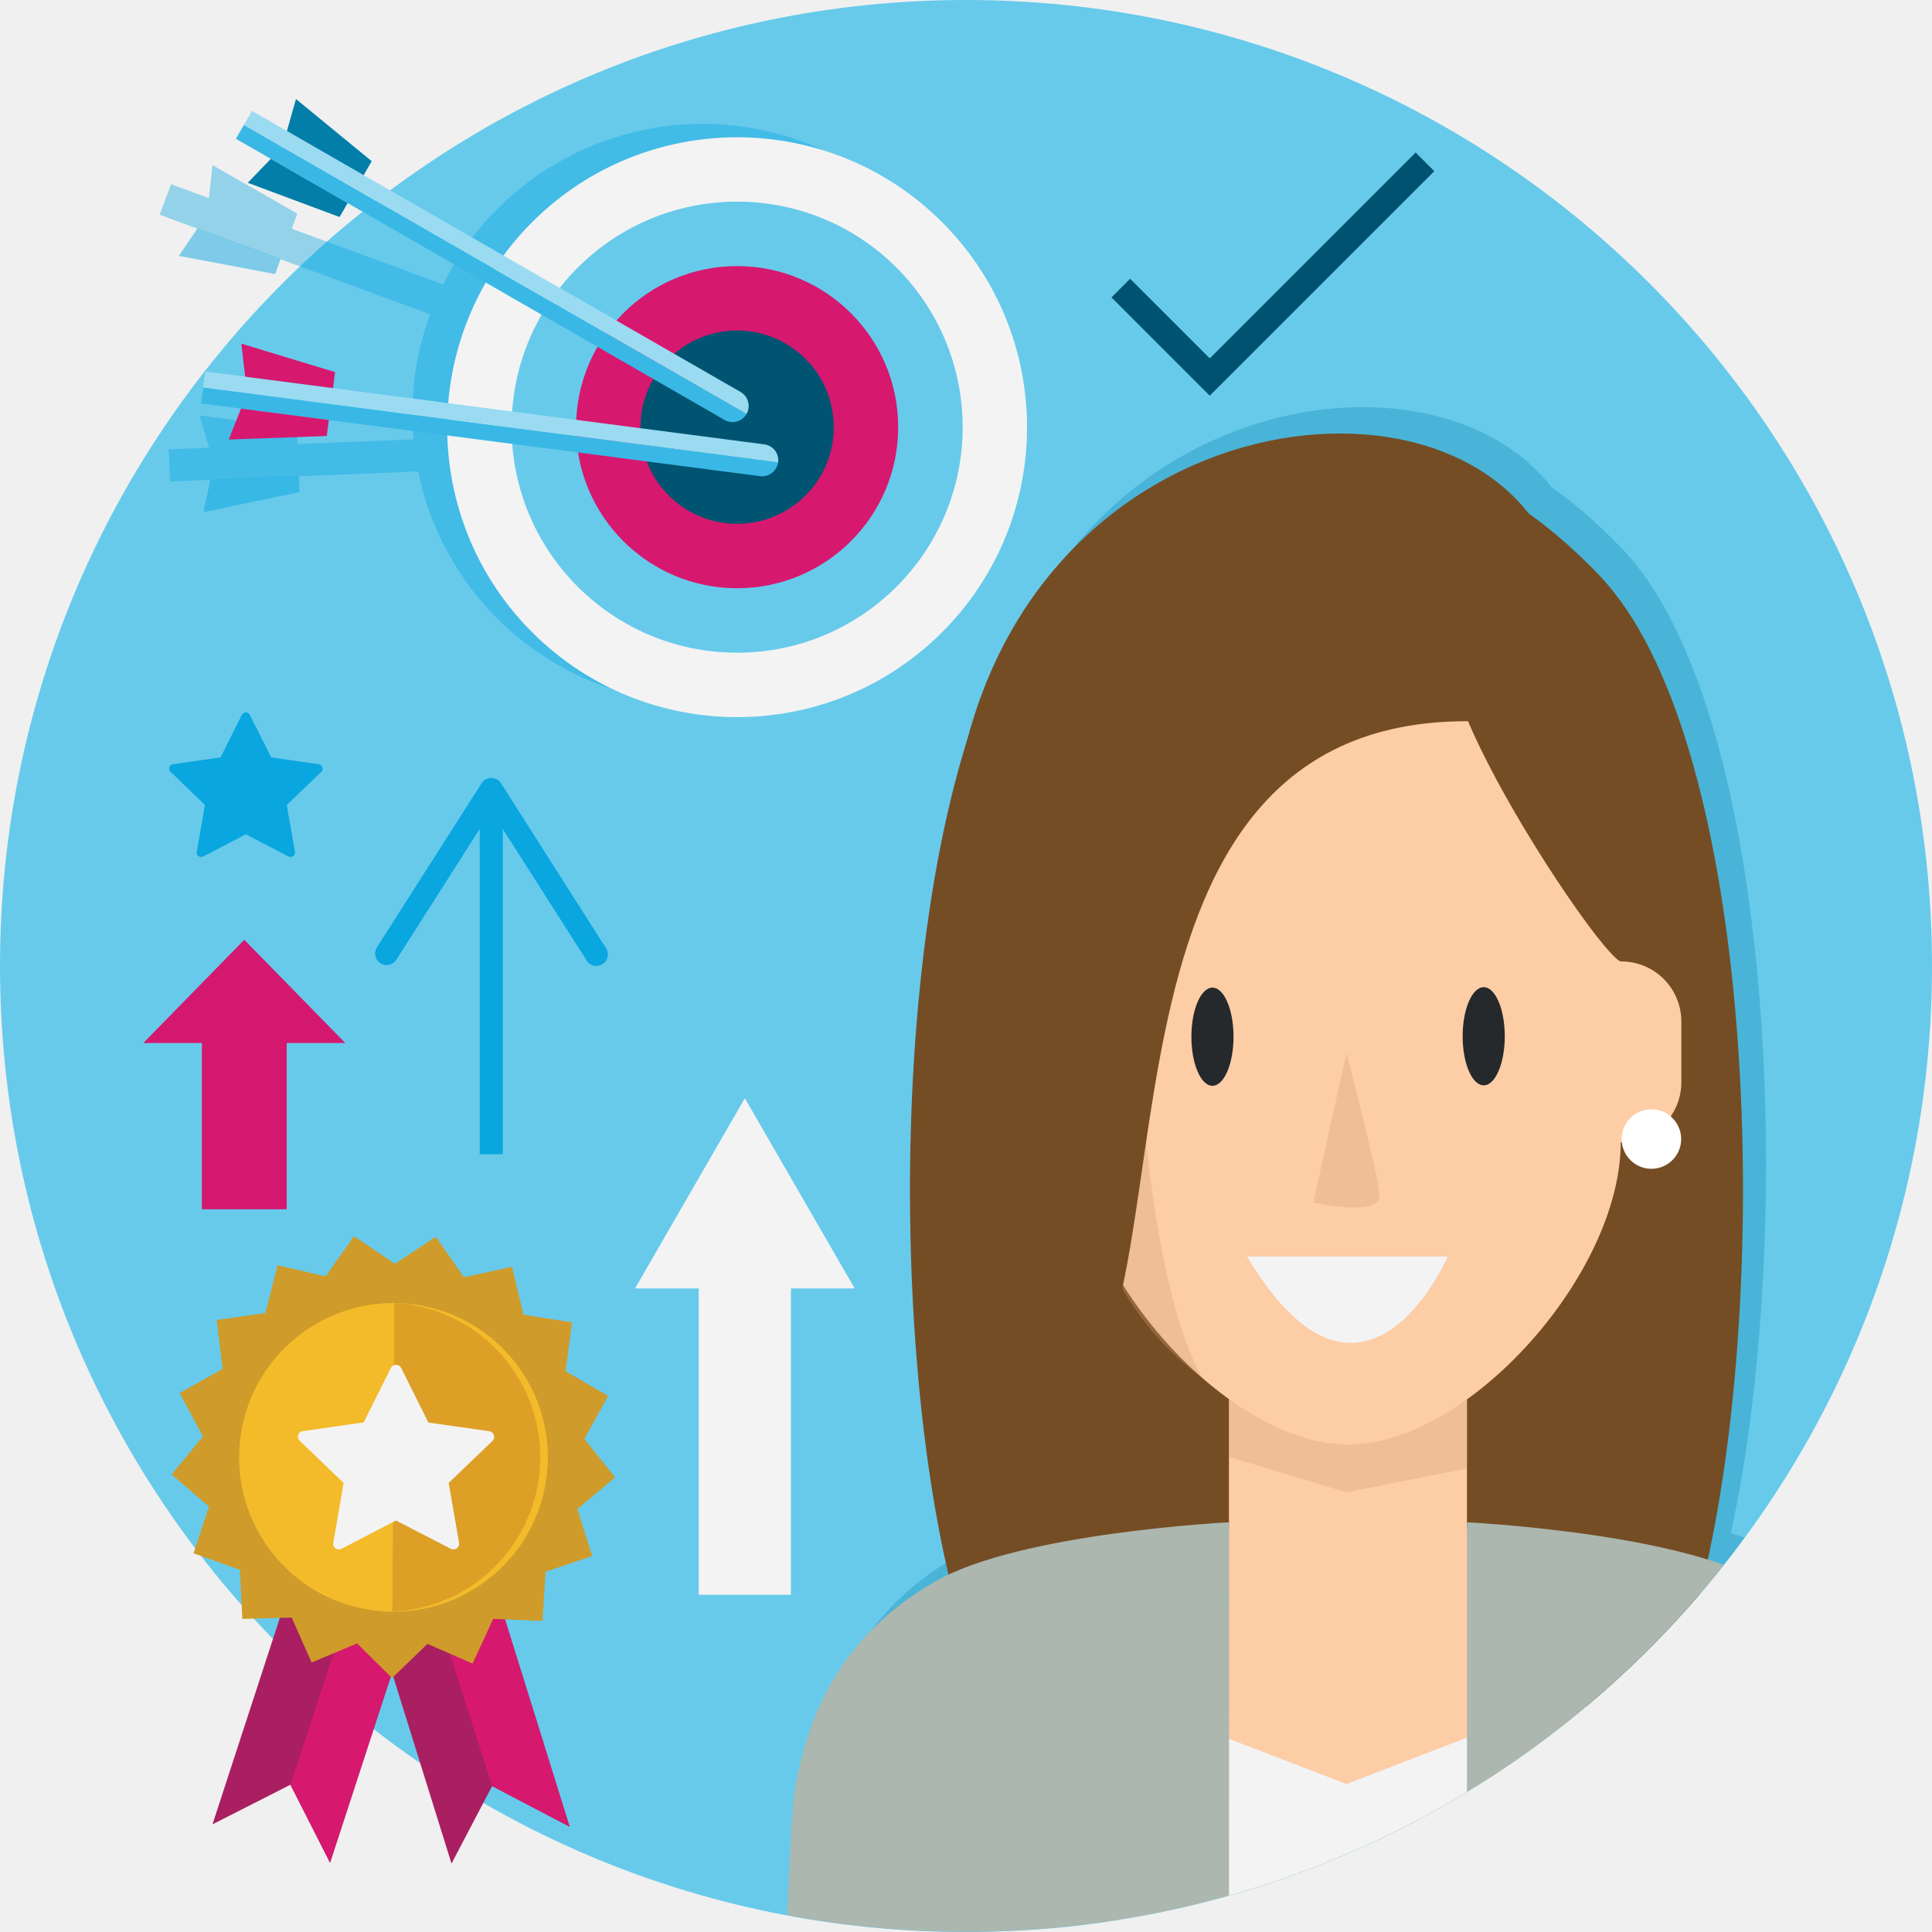
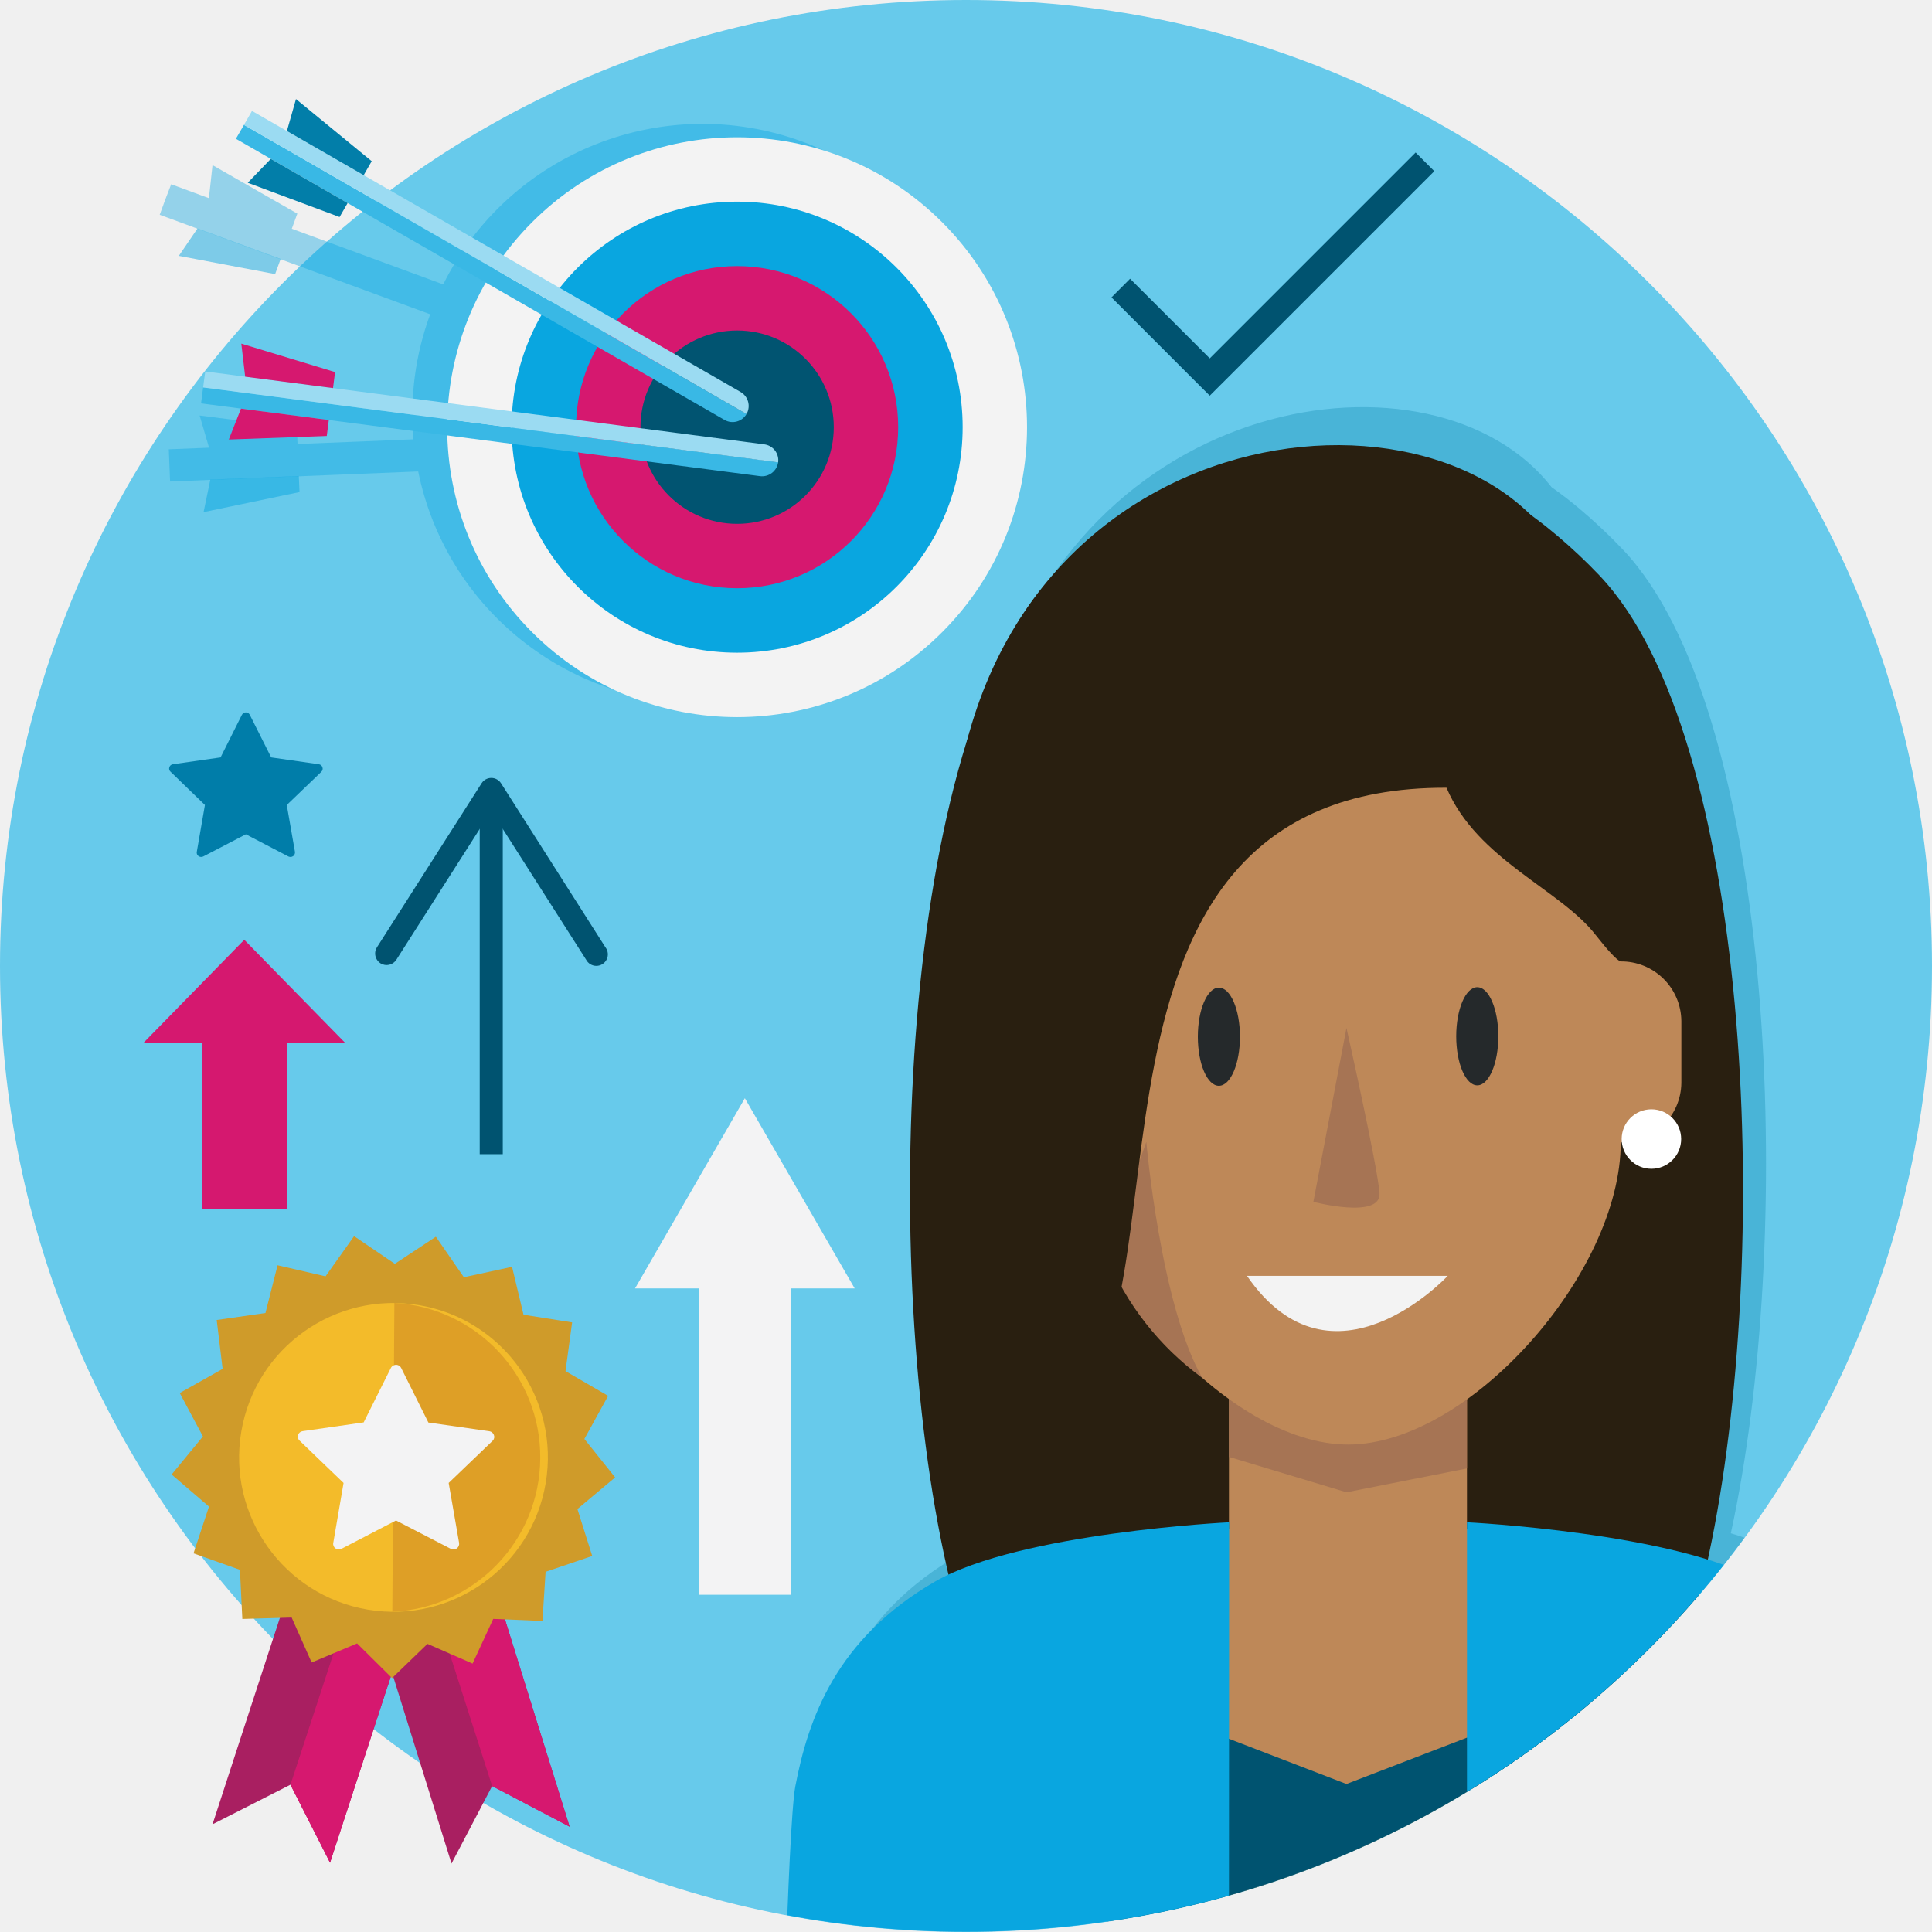
<svg xmlns="http://www.w3.org/2000/svg" viewBox="0 0 300 300">
  <defs>
-     <style>.a,.v{fill:none;}.b{fill:#67caeb;}.c,.d,.w{fill:#09a6e0;}.c{opacity:0.4;}.d{opacity:0.5;}.e{fill:#f3f3f3;}.f{fill:#68caeb;}.g{fill:#d6186f;}.h{fill:#015471;}.i{fill:#39b8e5;}.j{fill:#9bdbf2;}.k,.m{fill:#027ea9;}.l{clip-path:url(#a);}.m{opacity:0.3;}.n{fill:#754d25;}.o{fill:#fdcda6;}.p{fill:#d09f76;opacity:0.33;}.q{fill:#f3f3f4;}.r{fill:#abb7af;}.s{fill:#fff;}.t{fill:#25292b;}.u{fill:#005370;}.v{stroke:#09a6e0;stroke-miterlimit:10;stroke-width:3.58px;}.x{fill:#d5186f;}.y{fill:#a91f61;}.z{fill:#cf9b2a;}.aa{fill:#f3bb2a;}.ab{fill:#de9f26;}.ac{opacity:0.44;}</style>
+     <style>.a,.t{fill:none;}.b{fill:#67caeb;}.c,.d,.f{fill:#09a6e0;}.c{opacity:0.4;}.d{opacity:0.5;}.e{fill:#f3f3f3;}.g{fill:#d6186f;}.h{fill:#015471;}.i{fill:#39b8e5;}.j{fill:#9bdbf2;}.k,.m{fill:#027ea9;}.l{clip-path:url(#a);}.m{opacity:0.3;}.n{fill:#291f10;}.o{fill:#be8858;}.p{fill:#a67454;}.q{fill:#005370;}.r{fill:#fff;}.s{fill:#25292b;}.t{stroke:#005370;stroke-miterlimit:10;stroke-width:3.58px;}.u{fill:#d5186f;}.v{fill:#f3f3f4;}.w{fill:#a91f61;}.x{fill:#cf9b2a;}.y{fill:#f3bb2a;}.z{fill:#de9f26;}.aa{fill:#007da9;}.ab{opacity:0.44;}</style>
    <clipPath id="a">
      <circle class="a" cx="150" cy="149.96" r="150" />
    </clipPath>
  </defs>
  <circle class="b" cx="150" cy="150" r="150" />
  <path class="c" d="M124.61,22A45,45,0,0,0,68.82,44.16L45.31,35.52l.86-2.35L33,25.64l-.56,5.13-5.86-2.16L25.66,31l-.86,2.35,42,15.45a44.81,44.81,0,0,0-2.6,19.42l-18,.73-.1-2.5L31,64.52l1.46,5-6.25.25.1,2.5.1,2.5,38.53-1.56A45,45,0,1,0,124.61,22Z" />
  <polygon class="d" points="43.58 40.21 30.67 35.47 27.77 39.73 42.72 42.56 43.58 40.21" />
  <polygon class="d" points="32.66 74.47 31.61 79.52 46.51 76.41 46.4 73.91 32.66 74.47" />
  <circle class="e" cx="114.46" cy="66.33" r="45.02" transform="translate(-13.38 100.37) rotate(-45)" />
  <circle class="f" cx="114.46" cy="66.33" r="35.02" />
  <circle class="g" cx="114.46" cy="66.33" r="25.01" />
  <circle class="h" cx="114.46" cy="66.33" r="15.01" />
  <path class="i" d="M115.92,64.29h0a2.5,2.5,0,0,1-3.41.92L36.63,21.55l1.25-2.16h0Z" />
  <path class="j" d="M37.88,19.39l1.25-2.17L115,60.87a2.51,2.51,0,0,1,.92,3.42Z" />
  <path class="i" d="M120.83,71.78h0a2.52,2.52,0,0,1-2.8,2.16L31.22,62.64l.32-2.48h0Z" />
  <path class="j" d="M31.54,60.16l.33-2.48L118.67,69a2.49,2.49,0,0,1,2.16,2.8Z" />
  <polygon class="k" points="57.72 25.03 45.96 15.38 44.55 20.34 56.47 27.2 57.72 25.03" />
  <polygon class="k" points="53.98 31.53 42.05 24.67 38.47 28.38 52.73 33.7 53.98 31.53" />
  <polygon class="g" points="52.03 57.78 37.47 53.36 38.07 58.49 51.71 60.26 52.03 57.78" />
  <polygon class="g" points="51.06 65.22 37.42 63.45 35.53 68.25 50.74 67.7 51.06 65.22" />
  <g class="l">
    <path class="m" d="M298.74,273.34c-2-10.51-6.33-22.94-21.7-31.82a41.12,41.12,0,0,0-8.28-3.43c9.88-45.24,7.13-122.64-14.51-150.13-.76-1-1.56-1.9-2.37-2.75a83.61,83.61,0,0,0-6.49-6.11c-1.42-1.2-2.91-2.36-4.46-3.45-18.13-23.3-73.67-15-87,34.78-11.41,35.83-11.4,93.15-3.24,129.09.06.31.13.6.21.9-.75.35-1.47.71-2.13,1.1C133.36,250.4,129,262.83,127,273.34c-.58,3.05-1,11.17-1.25,21.43H300C299.71,284.51,299.31,276.39,298.74,273.34Z" />
    <path class="n" d="M264.88,243.56c-.07.42-.16.78-.25,1.16-.93,3.95-2,7.63-3.08,11-1.94,5.78-4,10.56-6.64,14.15a19.23,19.23,0,0,1-4.09,4.24,17.62,17.62,0,0,1-11,3.36H172.16a17.54,17.54,0,0,1-11.4-3.65,19.81,19.81,0,0,1-3.72-3.95c-2.63-3.59-4.69-8.37-6.63-14.15-1.12-3.36-2.16-7-3.08-11-.09-.38-.18-.74-.26-1.12-10.6-46.67-7.44-129.39,16.59-154.31,9.86-10.22,22.06-19.21,42.32-19.21,16.06,0,27.06,5.65,35.83,13.1a83.61,83.61,0,0,1,6.49,6.11c.81.85,1.61,1.78,2.37,2.75C272.53,119.81,275.12,198.52,264.88,243.56Z" />
    <polygon class="o" points="237.03 241.19 227.79 237.37 227.79 213.8 190.83 213.8 190.83 237.37 181.59 241.19 190.83 297.67 227.79 297.67 237.03 241.19" />
    <polygon class="p" points="190.83 213.96 190.83 226.22 209.08 231.72 227.79 228.02 227.79 213.96 190.83 213.96" />
    <polygon class="q" points="246.32 298.85 246.32 262.69 209.08 277.02 171.84 262.69 171.84 298.85 246.32 298.85" />
-     <path class="r" d="M227.79,298.85H296.4c-.27-10.26-.67-18.38-1.24-21.43-2-10.51-6.33-22.94-21.7-31.83-13.17-7.61-45.67-9.21-45.67-9.21Z" />
-     <path class="r" d="M190.83,298.85,122,305.27c.28-10.25.91-24.8,1.49-27.85,2-10.51,6.33-22.94,21.69-31.83,13.17-7.61,45.68-9.21,45.68-9.21Z" />
+     <path class="f" d="M227.79,298.85H296.4c-.27-10.26-.67-18.38-1.24-21.43-2-10.51-6.33-22.94-21.7-31.83-13.17-7.61-45.67-9.21-45.67-9.21Z" />
+     <path class="f" d="M190.83,298.85,122,305.27c.28-10.25.91-24.8,1.49-27.85,2-10.51,6.33-22.94,21.69-31.83,13.17-7.61,45.68-9.21,45.68-9.21Z" />
    <path class="o" d="M251.64,149.29V130.07c0-20.41-23.63-46.2-42.33-46.2S167,109.66,167,130.07v19.22a9.32,9.32,0,0,0-9.4,9.24v9.61a9.32,9.32,0,0,0,9.4,9.24c0,20.41,23.63,46.93,42.34,46.93s42.33-26.52,42.33-46.93a9.33,9.33,0,0,0,9.41-9.24v-9.61A9.33,9.33,0,0,0,251.64,149.29Z" />
-     <path class="s" d="M261.05,176.87a4.62,4.62,0,1,1-4.62-4.62A4.62,4.62,0,0,1,261.05,176.87Z" />
-     <circle class="s" cx="162.19" cy="176.87" r="4.62" />
-     <ellipse class="t" cx="188.27" cy="160.98" rx="3.27" ry="7.62" />
-     <ellipse class="t" cx="230.39" cy="160.91" rx="3.27" ry="7.62" />
-     <path class="p" d="M209.08,163.52l-5.14,23.21s10.56,2.37,10.27-1.18S209.08,163.52,209.08,163.52Z" />
-     <path class="e" d="M193.63,195.11h31.18S211.73,225.29,193.63,195.11Z" />
+     <path class="r" d="M261.05,176.87a4.62,4.62,0,1,1-4.62-4.62A4.62,4.62,0,0,1,261.05,176.87Z" />
+     <circle class="r" cx="162.19" cy="176.87" r="4.62" />
+     <ellipse class="s" cx="189.27" cy="160.98" rx="3.27" ry="7.62" />
+     <ellipse class="s" cx="229.39" cy="160.91" rx="3.27" ry="7.62" />
+     <path class="p" d="M209.08,159.62l-5.14,27s10.56,2.76,10.27-1.37S209.08,159.62,209.08,159.62Z" />
+     <path class="e" d="M193.63,198.11h31.18S206.88,217.42,193.63,198.11Z" />
    <path class="p" d="M178,177.31s2.21,25.35,8.69,36.65a44.32,44.32,0,0,1-14.94-19.1Z" />
-     <path class="n" d="M165.22,218.66c-13.36-44.57-22.69-72.22-15.4-102.29C164,58,235.3,54.51,242.52,91.16c1.54,7.8,17.25,19.71,9.12,58.13-.62-.22-2-1.73-3.86-4.1-5.52-7.12-15.06-22-19.83-33.2C165.22,111.8,186.21,204.81,165.22,218.66Z" />
+     <path class="n" d="M165.22,218.66c-13.36-44.57-22.69-72.22-15.4-102.29C164,58,237.75,57.54,245.45,94.1c1.79,8.53,25.13,8.08,6.19,55.19-.62-.22-2-1.73-3.86-4.1-5.52-7.12-18.4-11.67-23.17-22.87C161.87,122.13,186.21,204.81,165.22,218.66Z" />
  </g>
-   <polygon class="u" points="219.82 23.68 187.85 55.65 175.48 43.28 172.59 46.18 184.95 58.55 187.85 61.44 190.75 58.55 222.72 26.58 219.82 23.68" />
-   <line class="v" x1="76.28" y1="125.09" x2="76.28" y2="179.22" />
-   <path class="w" d="M59.08,149.58a1.79,1.79,0,0,0,2.47-.56l14.73-23.11L91,149a1.79,1.79,0,1,0,3-1.92L77.79,121.61a1.79,1.79,0,0,0-3,0L58.53,147.1a1.78,1.78,0,0,0-.28,1A1.83,1.83,0,0,0,59.08,149.58Z" />
-   <polygon class="x" points="53.62 161.96 37.93 145.93 22.25 161.96 31.35 161.96 31.35 187.78 44.52 187.78 44.52 161.96 53.62 161.96" />
-   <polygon class="q" points="115.66 170.53 98.61 200.06 108.5 200.06 108.5 247.63 122.81 247.63 122.81 200.06 132.71 200.06 115.66 170.53" />
-   <polygon class="y" points="63.17 252.74 60.27 261.61 60.27 261.61 60.26 261.61 51.25 289.24 45.1 277.13 33 283.28 37.46 269.59 44.91 246.78 56.39 250.52 63.17 252.74" />
-   <polygon class="y" points="77.02 247 88.45 283.65 76.42 277.34 70.11 289.37 58.68 252.71 77.02 247" />
+   <polygon class="q" points="219.82 23.68 187.85 55.65 175.48 43.28 172.59 46.18 184.95 58.55 187.85 61.44 190.75 58.55 222.72 26.58 219.82 23.68" />
+   <line class="t" x1="76.28" y1="125.09" x2="76.28" y2="179.22" />
+   <path class="q" d="M59.08,149.58a1.79,1.79,0,0,0,2.47-.56l14.73-23.11L91,149a1.79,1.79,0,1,0,3-1.92L77.79,121.61a1.79,1.79,0,0,0-3,0L58.53,147.1a1.78,1.78,0,0,0-.28,1A1.83,1.83,0,0,0,59.08,149.58Z" />
+   <polygon class="u" points="53.62 161.96 37.93 145.93 22.25 161.96 31.35 161.96 31.35 187.78 44.52 187.78 44.52 161.96 53.62 161.96" />
+   <polygon class="v" points="115.66 170.53 98.61 200.06 108.5 200.06 108.5 247.63 122.81 247.63 122.81 200.06 132.71 200.06 115.66 170.53" />
+   <polygon class="w" points="63.17 252.74 60.27 261.61 60.27 261.61 60.26 261.61 51.25 289.24 45.1 277.13 33 283.28 37.46 269.59 44.91 246.78 56.39 250.52 63.17 252.74" />
+   <polygon class="w" points="77.02 247 88.45 283.65 76.42 277.34 70.11 289.37 58.68 252.71 77.02 247" />
  <polyline class="g" points="54.24 249.26 56.39 250.52 63.17 252.74 60.27 261.61 60.27 261.61 60.26 261.61 51.25 289.24 45.1 277.13" />
  <polyline class="g" points="67.63 249.92 77.02 247 88.45 283.65 76.42 277.34" />
-   <polygon class="z" points="95.52 229.41 90.74 223.44 94.43 216.75 87.81 212.91 88.84 205.34 81.29 204.15 79.51 196.71 72.03 198.33 67.68 192.04 61.31 196.25 54.98 191.95 50.55 198.19 43.1 196.47 41.22 203.88 33.65 204.97 34.57 212.56 27.91 216.31 31.51 223.05 26.65 228.96 32.45 233.94 30.05 241.2 37.26 243.76 37.63 251.39 45.29 251.17 48.39 258.15 55.45 255.19 60.88 260.57 66.38 255.26 73.38 258.32 76.59 251.38 84.23 251.7 84.72 244.07 91.96 241.61 89.66 234.32 95.52 229.41" />
-   <circle class="aa" cx="61.1" cy="226.29" r="23.97" transform="translate(-172.21 248.81) rotate(-80.4)" />
-   <path class="ab" d="M61.24,202.32a24,24,0,0,1-.32,47.94" />
-   <path class="q" d="M76.69,222.82a.89.89,0,0,0-.71-.58l-9.46-1.35-4.23-8.48a.88.88,0,0,0-1.2-.38.84.84,0,0,0-.39.38l-4.23,8.46L47,222.23a.87.87,0,0,0-.71.57.84.84,0,0,0,.22.89l6.84,6.58-1.6,9.31a.84.84,0,0,0,.34.85.91.91,0,0,0,.93.07l8.47-4.4L70,240.5a1.23,1.23,0,0,0,.42.1,1,1,0,0,0,.52-.17.89.89,0,0,0,.35-.85l-1.62-9.31,6.86-6.58A.83.83,0,0,0,76.69,222.82Z" />
-   <path class="w" d="M50.06,119.12a.69.69,0,0,0-.56-.45l-7.39-1.06L38.79,111a.68.68,0,0,0-.93-.3.67.67,0,0,0-.3.3l-3.31,6.61-7.4,1.06a.67.67,0,0,0-.55.46.64.64,0,0,0,.17.69L31.82,125l-1.26,7.27a.65.65,0,0,0,.27.67.72.72,0,0,0,.72.06l6.63-3.45L44.79,133a.88.88,0,0,0,.32.07.74.74,0,0,0,.41-.13.7.7,0,0,0,.28-.67L44.53,125l5.36-5.15A.66.66,0,0,0,50.06,119.12Z" />
+   <polygon class="x" points="95.52 229.41 90.74 223.44 94.43 216.75 87.81 212.91 88.84 205.34 81.29 204.15 79.51 196.71 72.03 198.33 67.68 192.04 61.31 196.25 54.98 191.95 50.55 198.19 43.1 196.47 41.22 203.88 33.65 204.97 34.57 212.56 27.91 216.31 31.51 223.05 26.65 228.96 32.45 233.94 30.05 241.2 37.26 243.76 37.63 251.39 45.29 251.17 48.39 258.15 55.45 255.19 60.88 260.57 66.38 255.26 73.38 258.32 76.59 251.38 84.23 251.7 84.72 244.07 91.96 241.61 89.66 234.32 95.52 229.41" />
+   <circle class="y" cx="61.1" cy="226.29" r="23.97" transform="translate(-172.21 248.81) rotate(-80.4)" />
+   <path class="z" d="M61.24,202.32a24,24,0,0,1-.32,47.94" />
+   <path class="v" d="M76.69,222.82a.89.89,0,0,0-.71-.58l-9.46-1.35-4.23-8.48a.88.88,0,0,0-1.2-.38.84.84,0,0,0-.39.38l-4.23,8.46L47,222.23a.87.87,0,0,0-.71.57.84.84,0,0,0,.22.89l6.84,6.58-1.6,9.31a.84.84,0,0,0,.34.85.91.91,0,0,0,.93.07l8.47-4.4L70,240.5a1.23,1.23,0,0,0,.42.1,1,1,0,0,0,.52-.17.89.89,0,0,0,.35-.85l-1.62-9.31,6.86-6.58A.83.83,0,0,0,76.69,222.82Z" />
+   <path class="aa" d="M50.06,119.12a.69.69,0,0,0-.56-.45l-7.39-1.06L38.79,111a.68.68,0,0,0-.93-.3.67.67,0,0,0-.3.3l-3.31,6.61-7.4,1.06a.67.67,0,0,0-.55.46.64.64,0,0,0,.17.69L31.82,125l-1.26,7.27a.65.65,0,0,0,.27.67.72.72,0,0,0,.72.06l6.63-3.45L44.79,133a.88.88,0,0,0,.32.07.74.74,0,0,0,.41-.13.7.7,0,0,0,.28-.67L44.53,125l5.36-5.15A.66.66,0,0,0,50.06,119.12Z" />
</svg>
